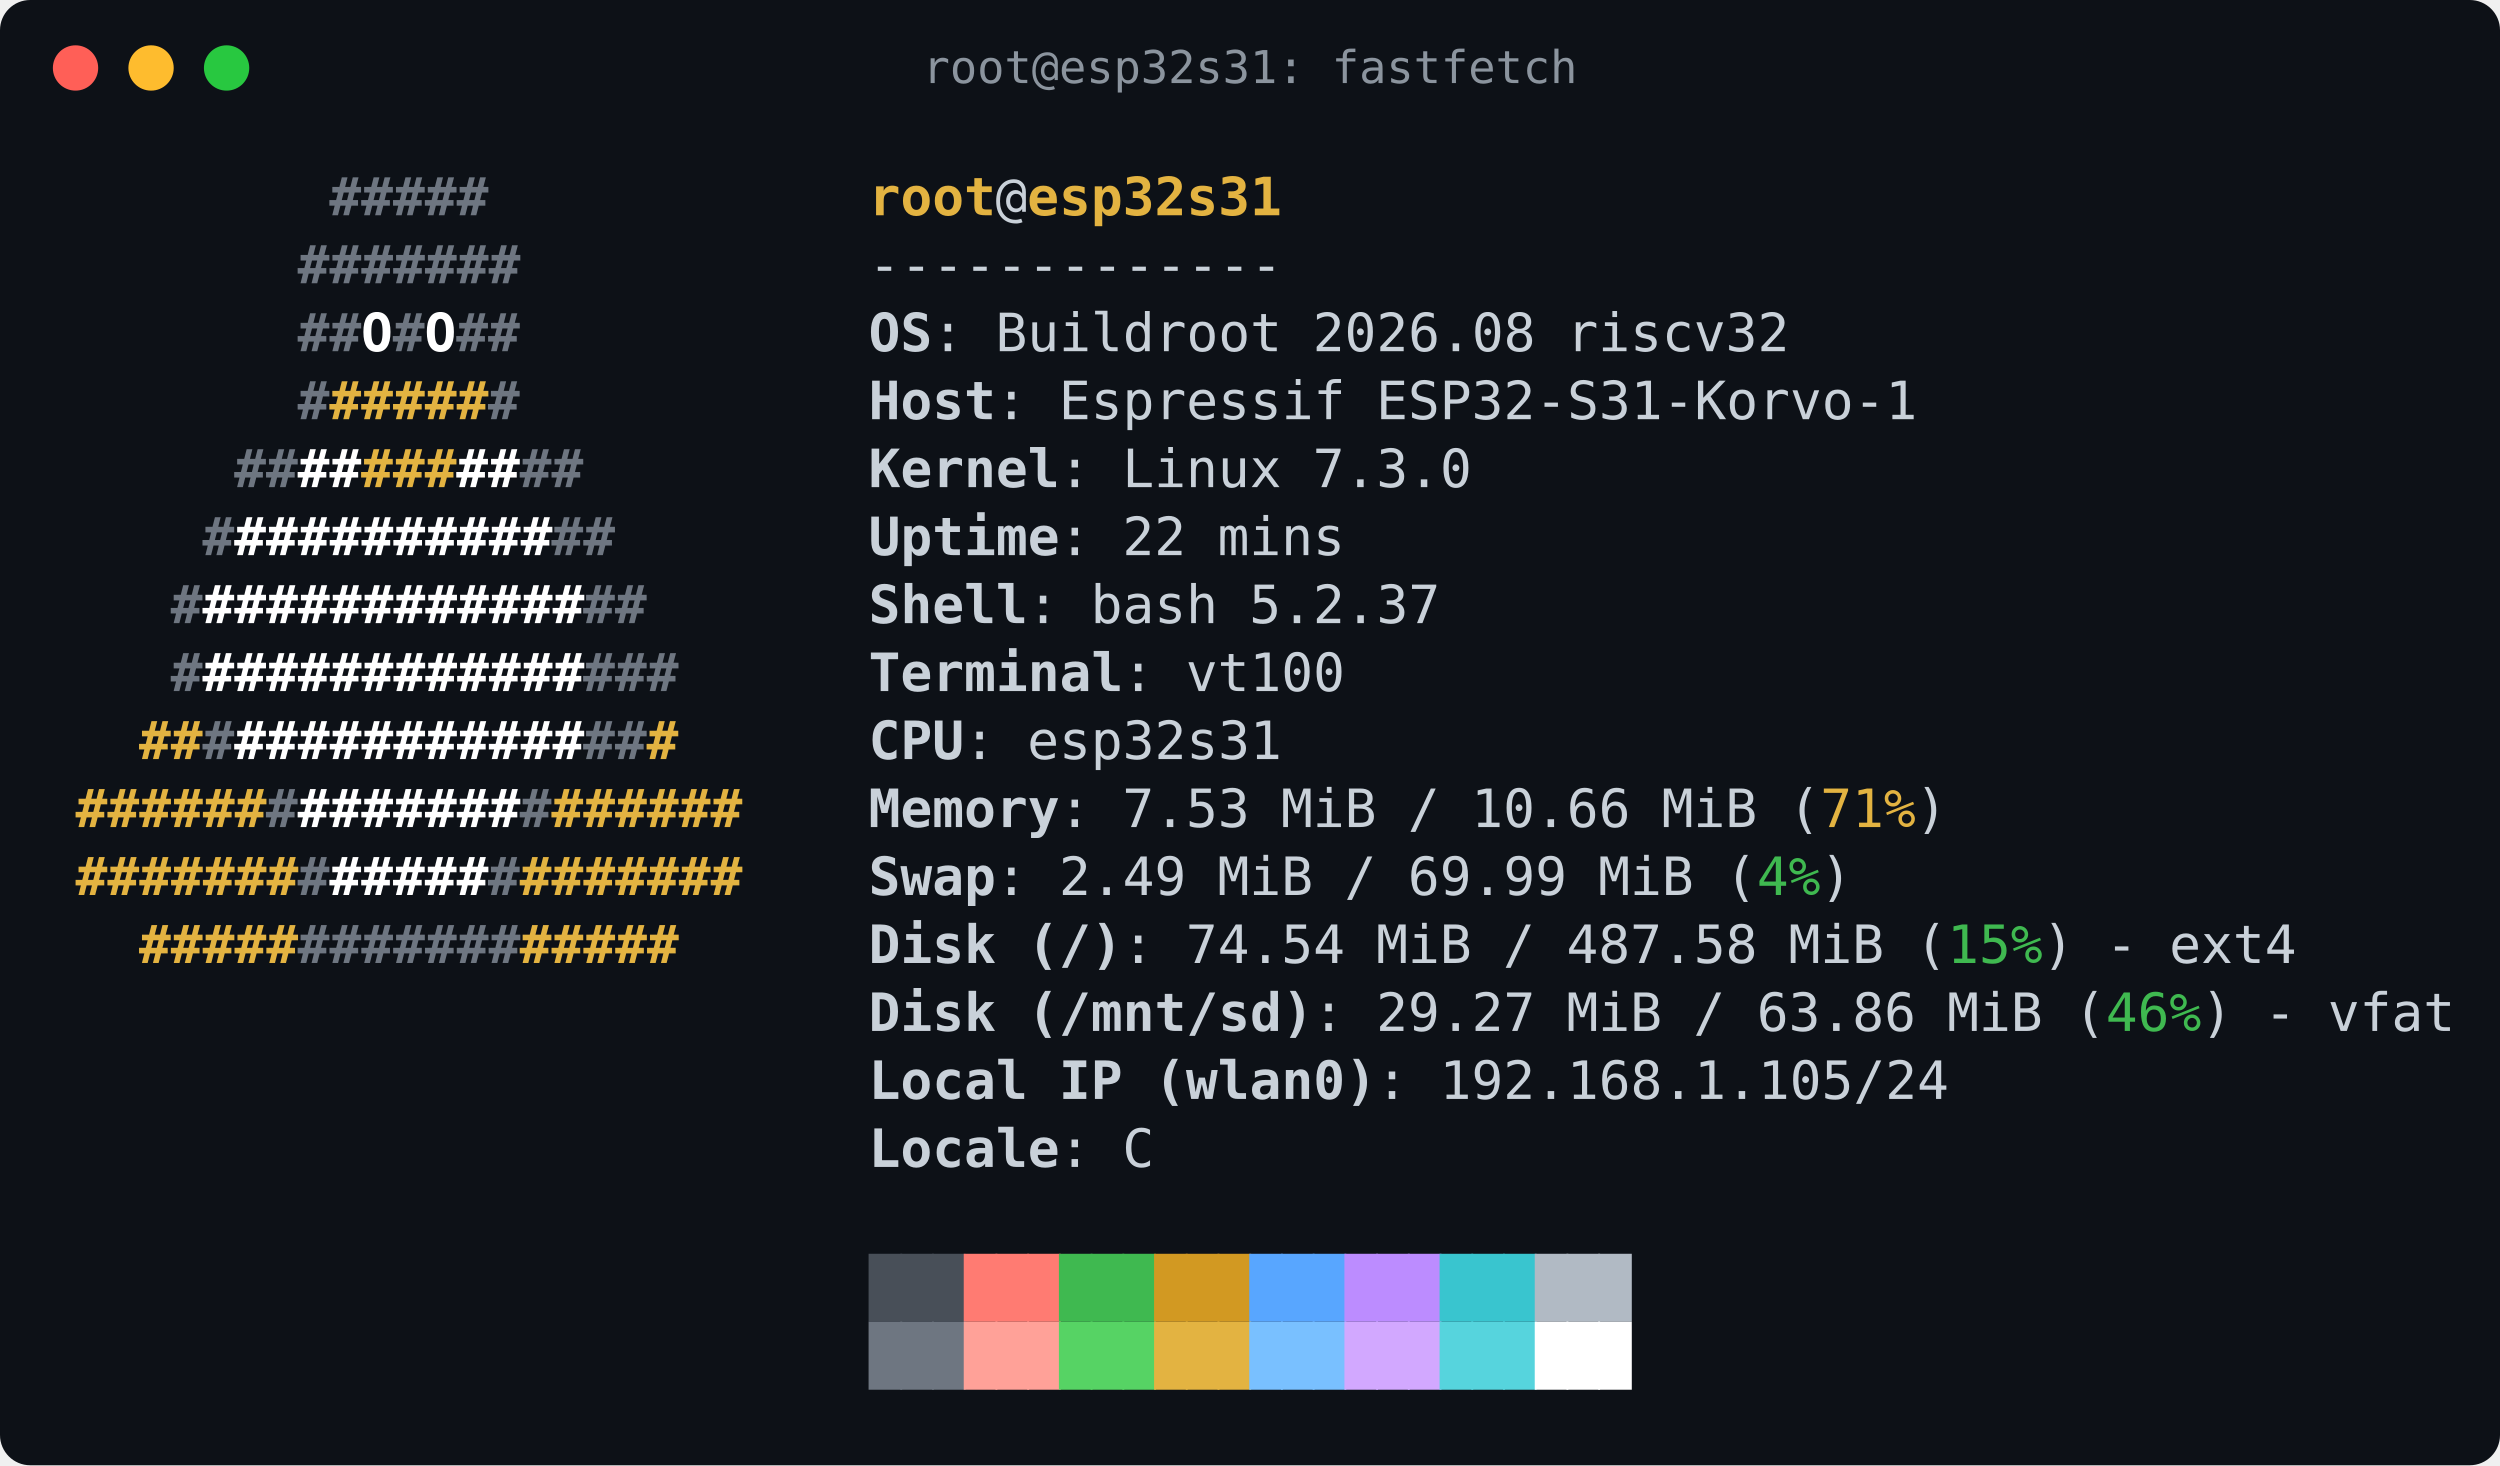
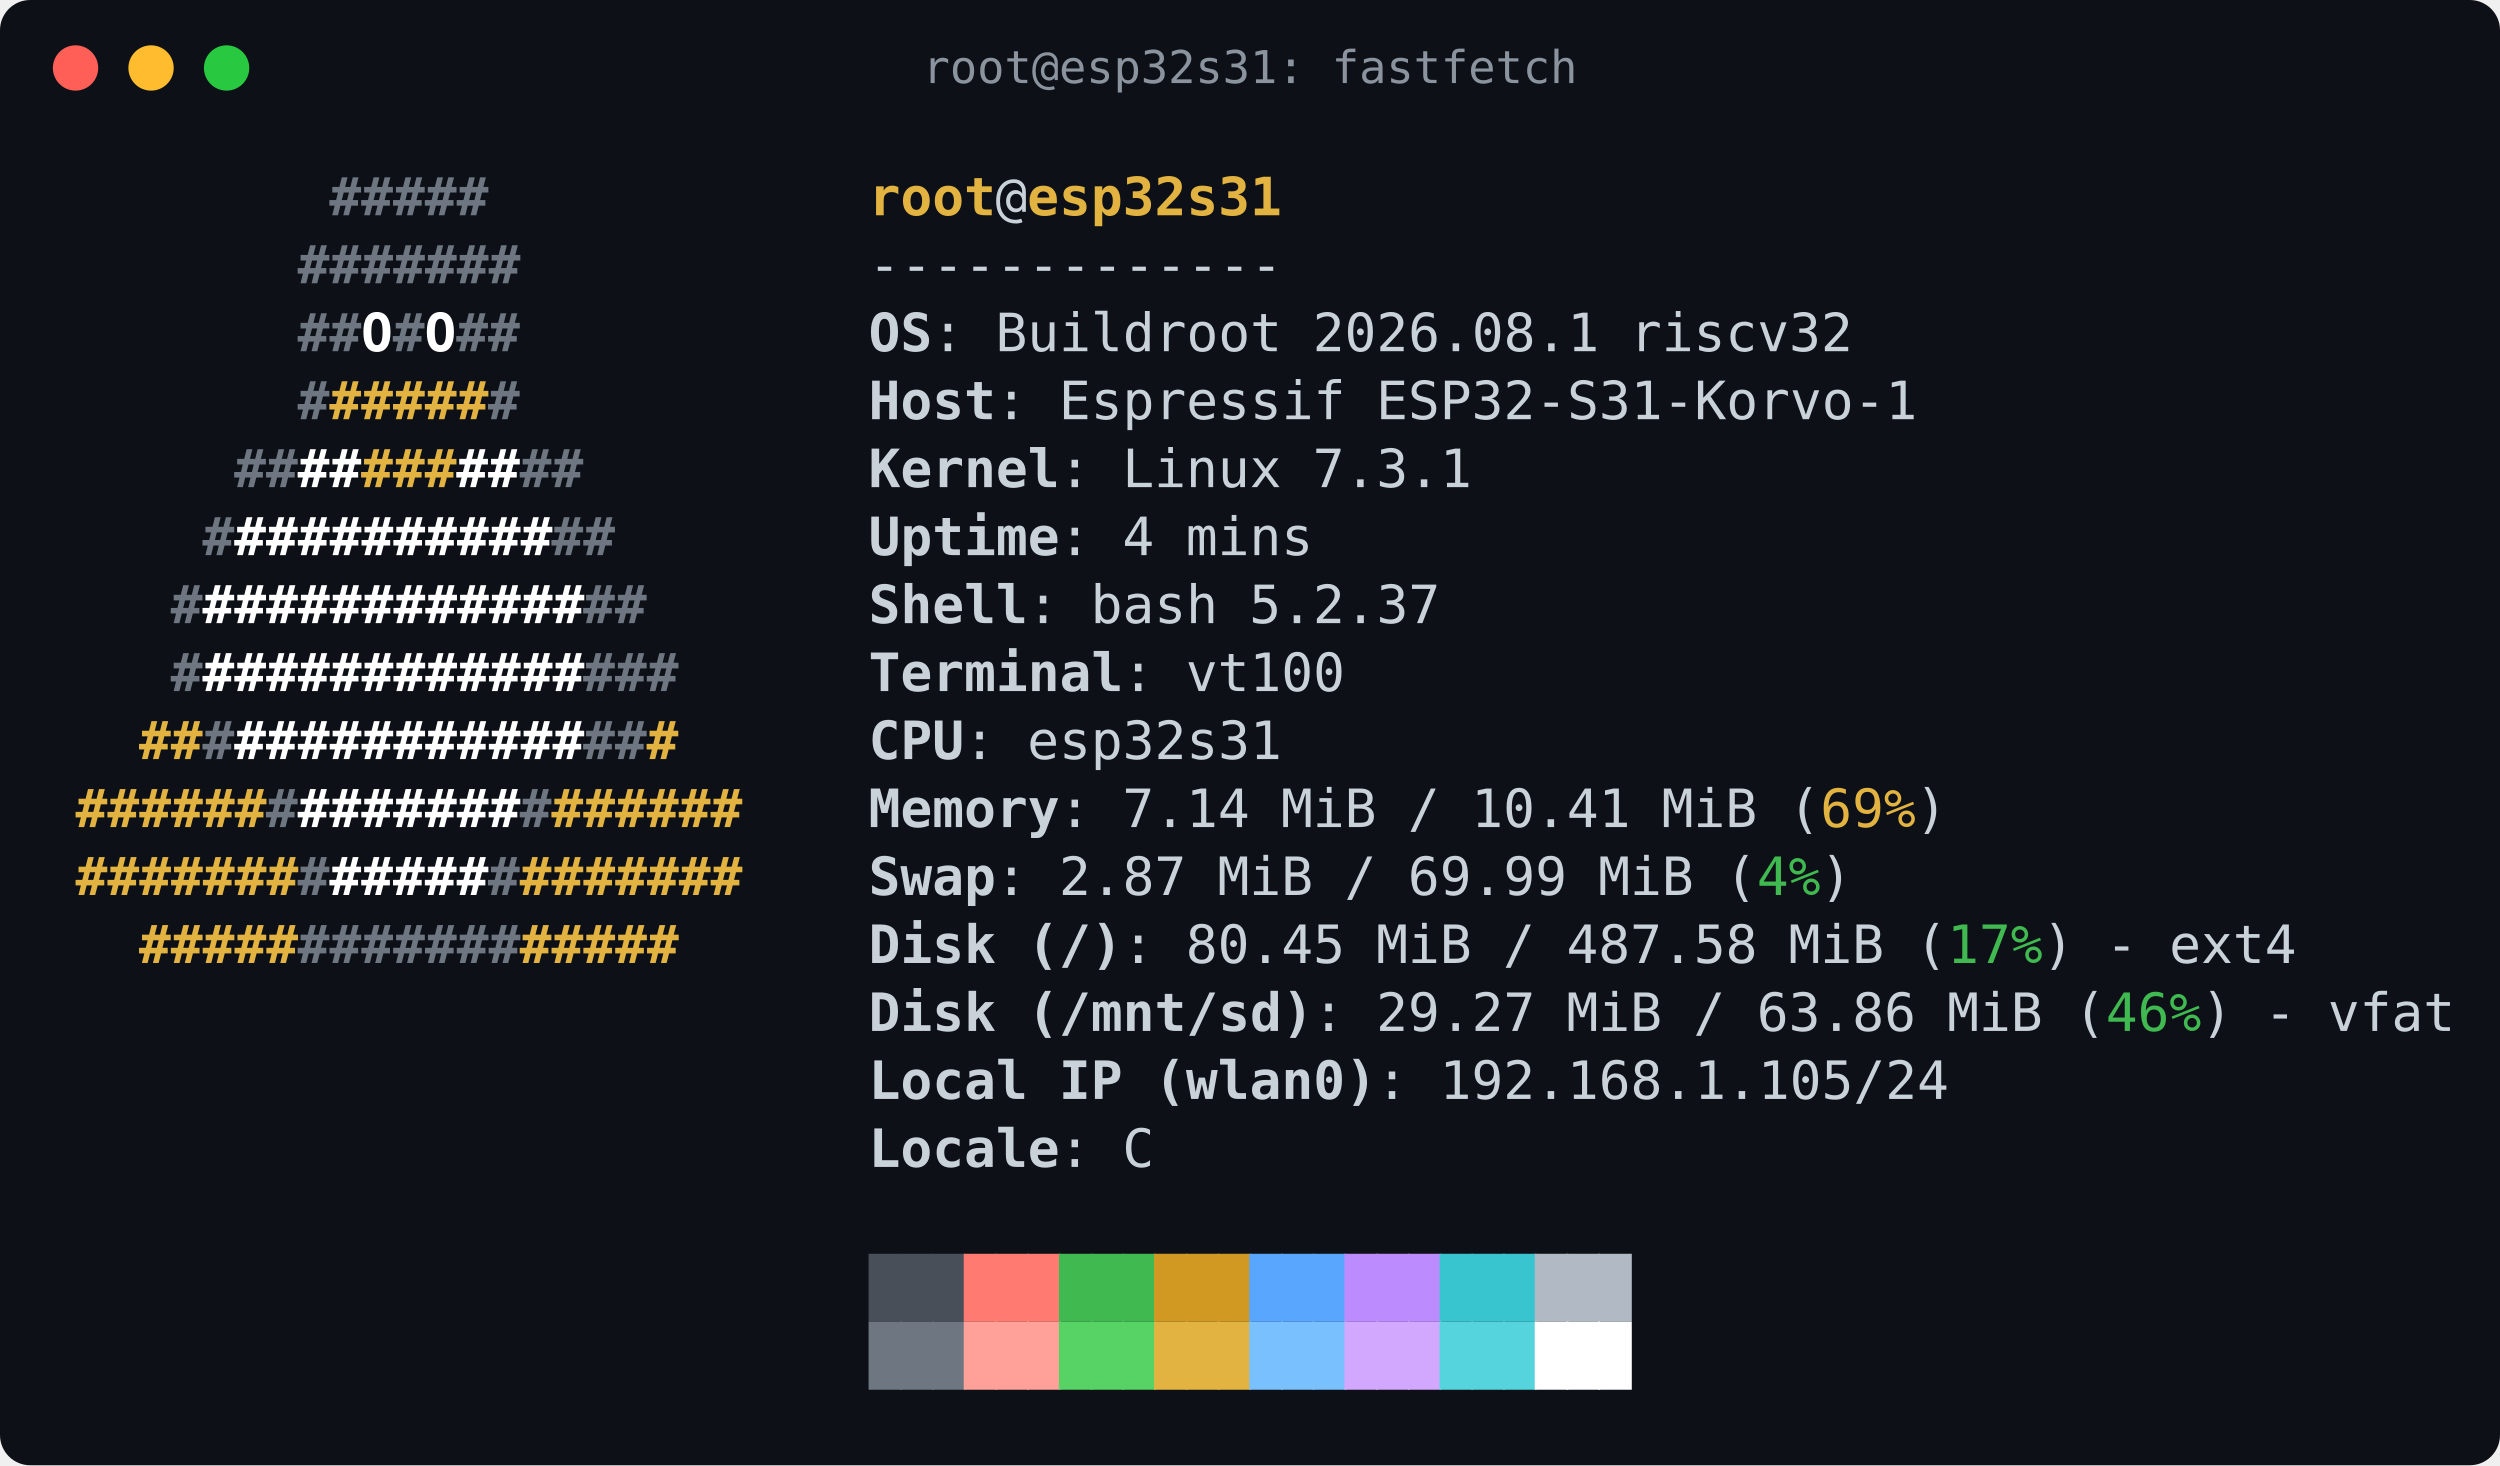
<svg xmlns="http://www.w3.org/2000/svg" width="662" height="388" viewBox="0 0 662 388">
  <rect width="100%" height="100%" rx="8" fill="#0d1117" />
  <circle cx="20" cy="18" r="6" fill="#ff5f57" />
  <circle cx="40" cy="18" r="6" fill="#febc2e" />
  <circle cx="60" cy="18" r="6" fill="#28c840" />
  <text x="331" y="22" fill="#8b949e" font-family="Menlo, Consolas, 'DejaVu Sans Mono', monospace" font-size="12" text-anchor="middle">root@esp32s31: fastfetch</text>
  <g font-family="Menlo, Consolas, 'DejaVu Sans Mono', monospace" font-size="14" xml:space="preserve">
    <rect x="230.0" y="332" width="8.9" height="18" fill="#484f58" />
    <rect x="238.4" y="332" width="8.9" height="18" fill="#484f58" />
    <rect x="246.8" y="332" width="8.9" height="18" fill="#484f58" />
    <rect x="255.2" y="332" width="8.9" height="18" fill="#ff7b72" />
    <rect x="263.6" y="332" width="8.9" height="18" fill="#ff7b72" />
    <rect x="272.0" y="332" width="8.9" height="18" fill="#ff7b72" />
    <rect x="280.4" y="332" width="8.9" height="18" fill="#3fb950" />
    <rect x="288.8" y="332" width="8.9" height="18" fill="#3fb950" />
    <rect x="297.2" y="332" width="8.9" height="18" fill="#3fb950" />
    <rect x="305.6" y="332" width="8.9" height="18" fill="#d29922" />
    <rect x="314.0" y="332" width="8.9" height="18" fill="#d29922" />
    <rect x="322.4" y="332" width="8.9" height="18" fill="#d29922" />
    <rect x="330.8" y="332" width="8.9" height="18" fill="#58a6ff" />
    <rect x="339.2" y="332" width="8.9" height="18" fill="#58a6ff" />
    <rect x="347.6" y="332" width="8.9" height="18" fill="#58a6ff" />
    <rect x="356.0" y="332" width="8.9" height="18" fill="#bc8cff" />
    <rect x="364.4" y="332" width="8.9" height="18" fill="#bc8cff" />
    <rect x="372.8" y="332" width="8.9" height="18" fill="#bc8cff" />
    <rect x="381.2" y="332" width="8.9" height="18" fill="#39c5cf" />
    <rect x="389.6" y="332" width="8.9" height="18" fill="#39c5cf" />
    <rect x="398.0" y="332" width="8.9" height="18" fill="#39c5cf" />
    <rect x="406.4" y="332" width="8.9" height="18" fill="#b1bac4" />
    <rect x="414.8" y="332" width="8.9" height="18" fill="#b1bac4" />
    <rect x="423.2" y="332" width="8.9" height="18" fill="#b1bac4" />
    <rect x="230.0" y="350" width="8.9" height="18" fill="#6e7681" />
    <rect x="238.4" y="350" width="8.9" height="18" fill="#6e7681" />
    <rect x="246.8" y="350" width="8.9" height="18" fill="#6e7681" />
    <rect x="255.2" y="350" width="8.9" height="18" fill="#ffa198" />
    <rect x="263.6" y="350" width="8.9" height="18" fill="#ffa198" />
    <rect x="272.0" y="350" width="8.9" height="18" fill="#ffa198" />
    <rect x="280.4" y="350" width="8.9" height="18" fill="#56d364" />
    <rect x="288.8" y="350" width="8.9" height="18" fill="#56d364" />
    <rect x="297.2" y="350" width="8.9" height="18" fill="#56d364" />
    <rect x="305.6" y="350" width="8.9" height="18" fill="#e3b341" />
    <rect x="314.0" y="350" width="8.9" height="18" fill="#e3b341" />
    <rect x="322.4" y="350" width="8.9" height="18" fill="#e3b341" />
    <rect x="330.8" y="350" width="8.9" height="18" fill="#79c0ff" />
    <rect x="339.2" y="350" width="8.9" height="18" fill="#79c0ff" />
    <rect x="347.6" y="350" width="8.9" height="18" fill="#79c0ff" />
    <rect x="356.0" y="350" width="8.9" height="18" fill="#d2a8ff" />
    <rect x="364.4" y="350" width="8.9" height="18" fill="#d2a8ff" />
    <rect x="372.8" y="350" width="8.9" height="18" fill="#d2a8ff" />
    <rect x="381.2" y="350" width="8.9" height="18" fill="#56d4dd" />
    <rect x="389.6" y="350" width="8.9" height="18" fill="#56d4dd" />
    <rect x="398.0" y="350" width="8.9" height="18" fill="#56d4dd" />
    <rect x="406.4" y="350" width="8.9" height="18" fill="#ffffff" />
    <rect x="414.8" y="350" width="8.9" height="18" fill="#ffffff" />
    <rect x="423.2" y="350" width="8.9" height="18" fill="#ffffff" />
    <text y="57">
      <tspan x="87.2" fill="#6e7681" font-weight="bold">#####</tspan>
      <tspan x="230.0" fill="#e3b341" font-weight="bold">root</tspan>
      <tspan x="263.6" fill="#c9d1d9">@</tspan>
      <tspan x="272.0" fill="#e3b341" font-weight="bold">esp32s31</tspan>
    </text>
    <text y="75">
      <tspan x="78.8" fill="#6e7681" font-weight="bold">#######</tspan>
      <tspan x="230.0" fill="#c9d1d9">-------------</tspan>
    </text>
    <text y="93">
      <tspan x="78.8" fill="#6e7681" font-weight="bold">##</tspan>
      <tspan x="95.6" fill="#ffffff" font-weight="bold">O</tspan>
      <tspan x="104.0" fill="#6e7681" font-weight="bold">#</tspan>
      <tspan x="112.4" fill="#ffffff" font-weight="bold">O</tspan>
      <tspan x="120.8" fill="#6e7681" font-weight="bold">##</tspan>
      <tspan x="230.0" fill="#c9d1d9" font-weight="bold">OS</tspan>
      <tspan x="246.8" fill="#c9d1d9">:</tspan>
      <tspan x="263.6" fill="#c9d1d9">Buildroot</tspan>
-       <tspan x="347.6" fill="#c9d1d9">2026.08</tspan>
-       <tspan x="414.8" fill="#c9d1d9">riscv32</tspan>
+       <tspan x="347.6" fill="#c9d1d9">2026.08.1</tspan>
+       <tspan x="431.6" fill="#c9d1d9">riscv32</tspan>
    </text>
    <text y="111">
      <tspan x="78.8" fill="#6e7681" font-weight="bold">#</tspan>
      <tspan x="87.2" fill="#e3b341" font-weight="bold">#####</tspan>
      <tspan x="129.2" fill="#6e7681" font-weight="bold">#</tspan>
      <tspan x="230.0" fill="#c9d1d9" font-weight="bold">Host</tspan>
      <tspan x="263.6" fill="#c9d1d9">:</tspan>
      <tspan x="280.4" fill="#c9d1d9">Espressif</tspan>
      <tspan x="364.4" fill="#c9d1d9">ESP32-S31-Korvo-1</tspan>
    </text>
    <text y="129">
      <tspan x="62.0" fill="#6e7681" font-weight="bold">##</tspan>
      <tspan x="78.8" fill="#ffffff" font-weight="bold">##</tspan>
      <tspan x="95.6" fill="#e3b341" font-weight="bold">###</tspan>
      <tspan x="120.8" fill="#ffffff" font-weight="bold">##</tspan>
      <tspan x="137.6" fill="#6e7681" font-weight="bold">##</tspan>
      <tspan x="230.0" fill="#c9d1d9" font-weight="bold">Kernel</tspan>
      <tspan x="280.4" fill="#c9d1d9">:</tspan>
      <tspan x="297.2" fill="#c9d1d9">Linux</tspan>
-       <tspan x="347.6" fill="#c9d1d9">7.3.0</tspan>
+       <tspan x="347.6" fill="#c9d1d9">7.3.1</tspan>
    </text>
    <text y="147">
      <tspan x="53.6" fill="#6e7681" font-weight="bold">#</tspan>
      <tspan x="62.0" fill="#ffffff" font-weight="bold">##########</tspan>
      <tspan x="146.0" fill="#6e7681" font-weight="bold">##</tspan>
      <tspan x="230.0" fill="#c9d1d9" font-weight="bold">Uptime</tspan>
      <tspan x="280.4" fill="#c9d1d9">:</tspan>
-       <tspan x="297.2" fill="#c9d1d9">22</tspan>
-       <tspan x="322.4" fill="#c9d1d9">mins</tspan>
+       <tspan x="297.2" fill="#c9d1d9">4</tspan>
+       <tspan x="314.0" fill="#c9d1d9">mins</tspan>
    </text>
    <text y="165">
      <tspan x="45.2" fill="#6e7681" font-weight="bold">#</tspan>
      <tspan x="53.6" fill="#ffffff" font-weight="bold">############</tspan>
      <tspan x="154.4" fill="#6e7681" font-weight="bold">##</tspan>
      <tspan x="230.0" fill="#c9d1d9" font-weight="bold">Shell</tspan>
      <tspan x="272.0" fill="#c9d1d9">:</tspan>
      <tspan x="288.8" fill="#c9d1d9">bash</tspan>
      <tspan x="330.8" fill="#c9d1d9">5.2.37</tspan>
    </text>
    <text y="183">
      <tspan x="45.2" fill="#6e7681" font-weight="bold">#</tspan>
      <tspan x="53.6" fill="#ffffff" font-weight="bold">############</tspan>
      <tspan x="154.4" fill="#6e7681" font-weight="bold">###</tspan>
      <tspan x="230.0" fill="#c9d1d9" font-weight="bold">Terminal</tspan>
      <tspan x="297.2" fill="#c9d1d9">:</tspan>
      <tspan x="314.0" fill="#c9d1d9">vt100</tspan>
    </text>
    <text y="201">
      <tspan x="36.8" fill="#e3b341" font-weight="bold">##</tspan>
      <tspan x="53.6" fill="#6e7681" font-weight="bold">#</tspan>
      <tspan x="62.0" fill="#ffffff" font-weight="bold">###########</tspan>
      <tspan x="154.4" fill="#6e7681" font-weight="bold">##</tspan>
      <tspan x="171.2" fill="#e3b341" font-weight="bold">#</tspan>
      <tspan x="230.0" fill="#c9d1d9" font-weight="bold">CPU</tspan>
      <tspan x="255.2" fill="#c9d1d9">:</tspan>
      <tspan x="272.0" fill="#c9d1d9">esp32s31</tspan>
    </text>
    <text y="219">
      <tspan x="20.0" fill="#e3b341" font-weight="bold">######</tspan>
      <tspan x="70.4" fill="#6e7681" font-weight="bold">#</tspan>
      <tspan x="78.8" fill="#ffffff" font-weight="bold">#######</tspan>
      <tspan x="137.6" fill="#6e7681" font-weight="bold">#</tspan>
      <tspan x="146.0" fill="#e3b341" font-weight="bold">######</tspan>
      <tspan x="230.0" fill="#c9d1d9" font-weight="bold">Memory</tspan>
      <tspan x="280.4" fill="#c9d1d9">:</tspan>
-       <tspan x="297.2" fill="#c9d1d9">7.53</tspan>
+       <tspan x="297.2" fill="#c9d1d9">7.14</tspan>
      <tspan x="339.2" fill="#c9d1d9">MiB</tspan>
      <tspan x="372.8" fill="#c9d1d9">/</tspan>
-       <tspan x="389.6" fill="#c9d1d9">10.66</tspan>
+       <tspan x="389.6" fill="#c9d1d9">10.41</tspan>
      <tspan x="440.0" fill="#c9d1d9">MiB</tspan>
      <tspan x="473.6" fill="#c9d1d9">(</tspan>
-       <tspan x="482.0" fill="#e3b341">71%</tspan>
+       <tspan x="482.0" fill="#e3b341">69%</tspan>
      <tspan x="507.2" fill="#c9d1d9">)</tspan>
    </text>
    <text y="237">
      <tspan x="20.0" fill="#e3b341" font-weight="bold">#######</tspan>
      <tspan x="78.8" fill="#6e7681" font-weight="bold">#</tspan>
      <tspan x="87.2" fill="#ffffff" font-weight="bold">#####</tspan>
      <tspan x="129.2" fill="#6e7681" font-weight="bold">#</tspan>
      <tspan x="137.6" fill="#e3b341" font-weight="bold">#######</tspan>
      <tspan x="230.0" fill="#c9d1d9" font-weight="bold">Swap</tspan>
      <tspan x="263.6" fill="#c9d1d9">:</tspan>
-       <tspan x="280.4" fill="#c9d1d9">2.49</tspan>
+       <tspan x="280.4" fill="#c9d1d9">2.87</tspan>
      <tspan x="322.4" fill="#c9d1d9">MiB</tspan>
      <tspan x="356.0" fill="#c9d1d9">/</tspan>
      <tspan x="372.8" fill="#c9d1d9">69.99</tspan>
      <tspan x="423.2" fill="#c9d1d9">MiB</tspan>
      <tspan x="456.8" fill="#c9d1d9">(</tspan>
      <tspan x="465.2" fill="#3fb950">4%</tspan>
      <tspan x="482.0" fill="#c9d1d9">)</tspan>
    </text>
    <text y="255">
      <tspan x="36.8" fill="#e3b341" font-weight="bold">#####</tspan>
      <tspan x="78.8" fill="#6e7681" font-weight="bold">#######</tspan>
      <tspan x="137.6" fill="#e3b341" font-weight="bold">#####</tspan>
      <tspan x="230.0" fill="#c9d1d9" font-weight="bold">Disk</tspan>
      <tspan x="272.0" fill="#c9d1d9" font-weight="bold">(/)</tspan>
      <tspan x="297.2" fill="#c9d1d9">:</tspan>
-       <tspan x="314.0" fill="#c9d1d9">74.54</tspan>
+       <tspan x="314.0" fill="#c9d1d9">80.45</tspan>
      <tspan x="364.4" fill="#c9d1d9">MiB</tspan>
      <tspan x="398.0" fill="#c9d1d9">/</tspan>
      <tspan x="414.8" fill="#c9d1d9">487.58</tspan>
      <tspan x="473.6" fill="#c9d1d9">MiB</tspan>
      <tspan x="507.2" fill="#c9d1d9">(</tspan>
-       <tspan x="515.6" fill="#3fb950">15%</tspan>
+       <tspan x="515.6" fill="#3fb950">17%</tspan>
      <tspan x="540.8" fill="#c9d1d9">)</tspan>
      <tspan x="557.6" fill="#c9d1d9">-</tspan>
      <tspan x="574.4" fill="#c9d1d9">ext4</tspan>
    </text>
    <text y="273">
      <tspan x="230.0" fill="#c9d1d9" font-weight="bold">Disk</tspan>
      <tspan x="272.0" fill="#c9d1d9" font-weight="bold">(/mnt/sd)</tspan>
      <tspan x="347.6" fill="#c9d1d9">:</tspan>
      <tspan x="364.4" fill="#c9d1d9">29.27</tspan>
      <tspan x="414.8" fill="#c9d1d9">MiB</tspan>
      <tspan x="448.4" fill="#c9d1d9">/</tspan>
      <tspan x="465.2" fill="#c9d1d9">63.86</tspan>
      <tspan x="515.6" fill="#c9d1d9">MiB</tspan>
      <tspan x="549.2" fill="#c9d1d9">(</tspan>
      <tspan x="557.6" fill="#3fb950">46%</tspan>
      <tspan x="582.8" fill="#c9d1d9">)</tspan>
      <tspan x="599.6" fill="#c9d1d9">-</tspan>
      <tspan x="616.4" fill="#c9d1d9">vfat</tspan>
    </text>
    <text y="291">
      <tspan x="230.0" fill="#c9d1d9" font-weight="bold">Local</tspan>
      <tspan x="280.4" fill="#c9d1d9" font-weight="bold">IP</tspan>
      <tspan x="305.6" fill="#c9d1d9" font-weight="bold">(wlan0)</tspan>
      <tspan x="364.4" fill="#c9d1d9">:</tspan>
      <tspan x="381.2" fill="#c9d1d9">192.168.1.105/24</tspan>
    </text>
    <text y="309">
      <tspan x="230.0" fill="#c9d1d9" font-weight="bold">Locale</tspan>
      <tspan x="280.4" fill="#c9d1d9">:</tspan>
      <tspan x="297.2" fill="#c9d1d9">C</tspan>
    </text>
  </g>
</svg>
